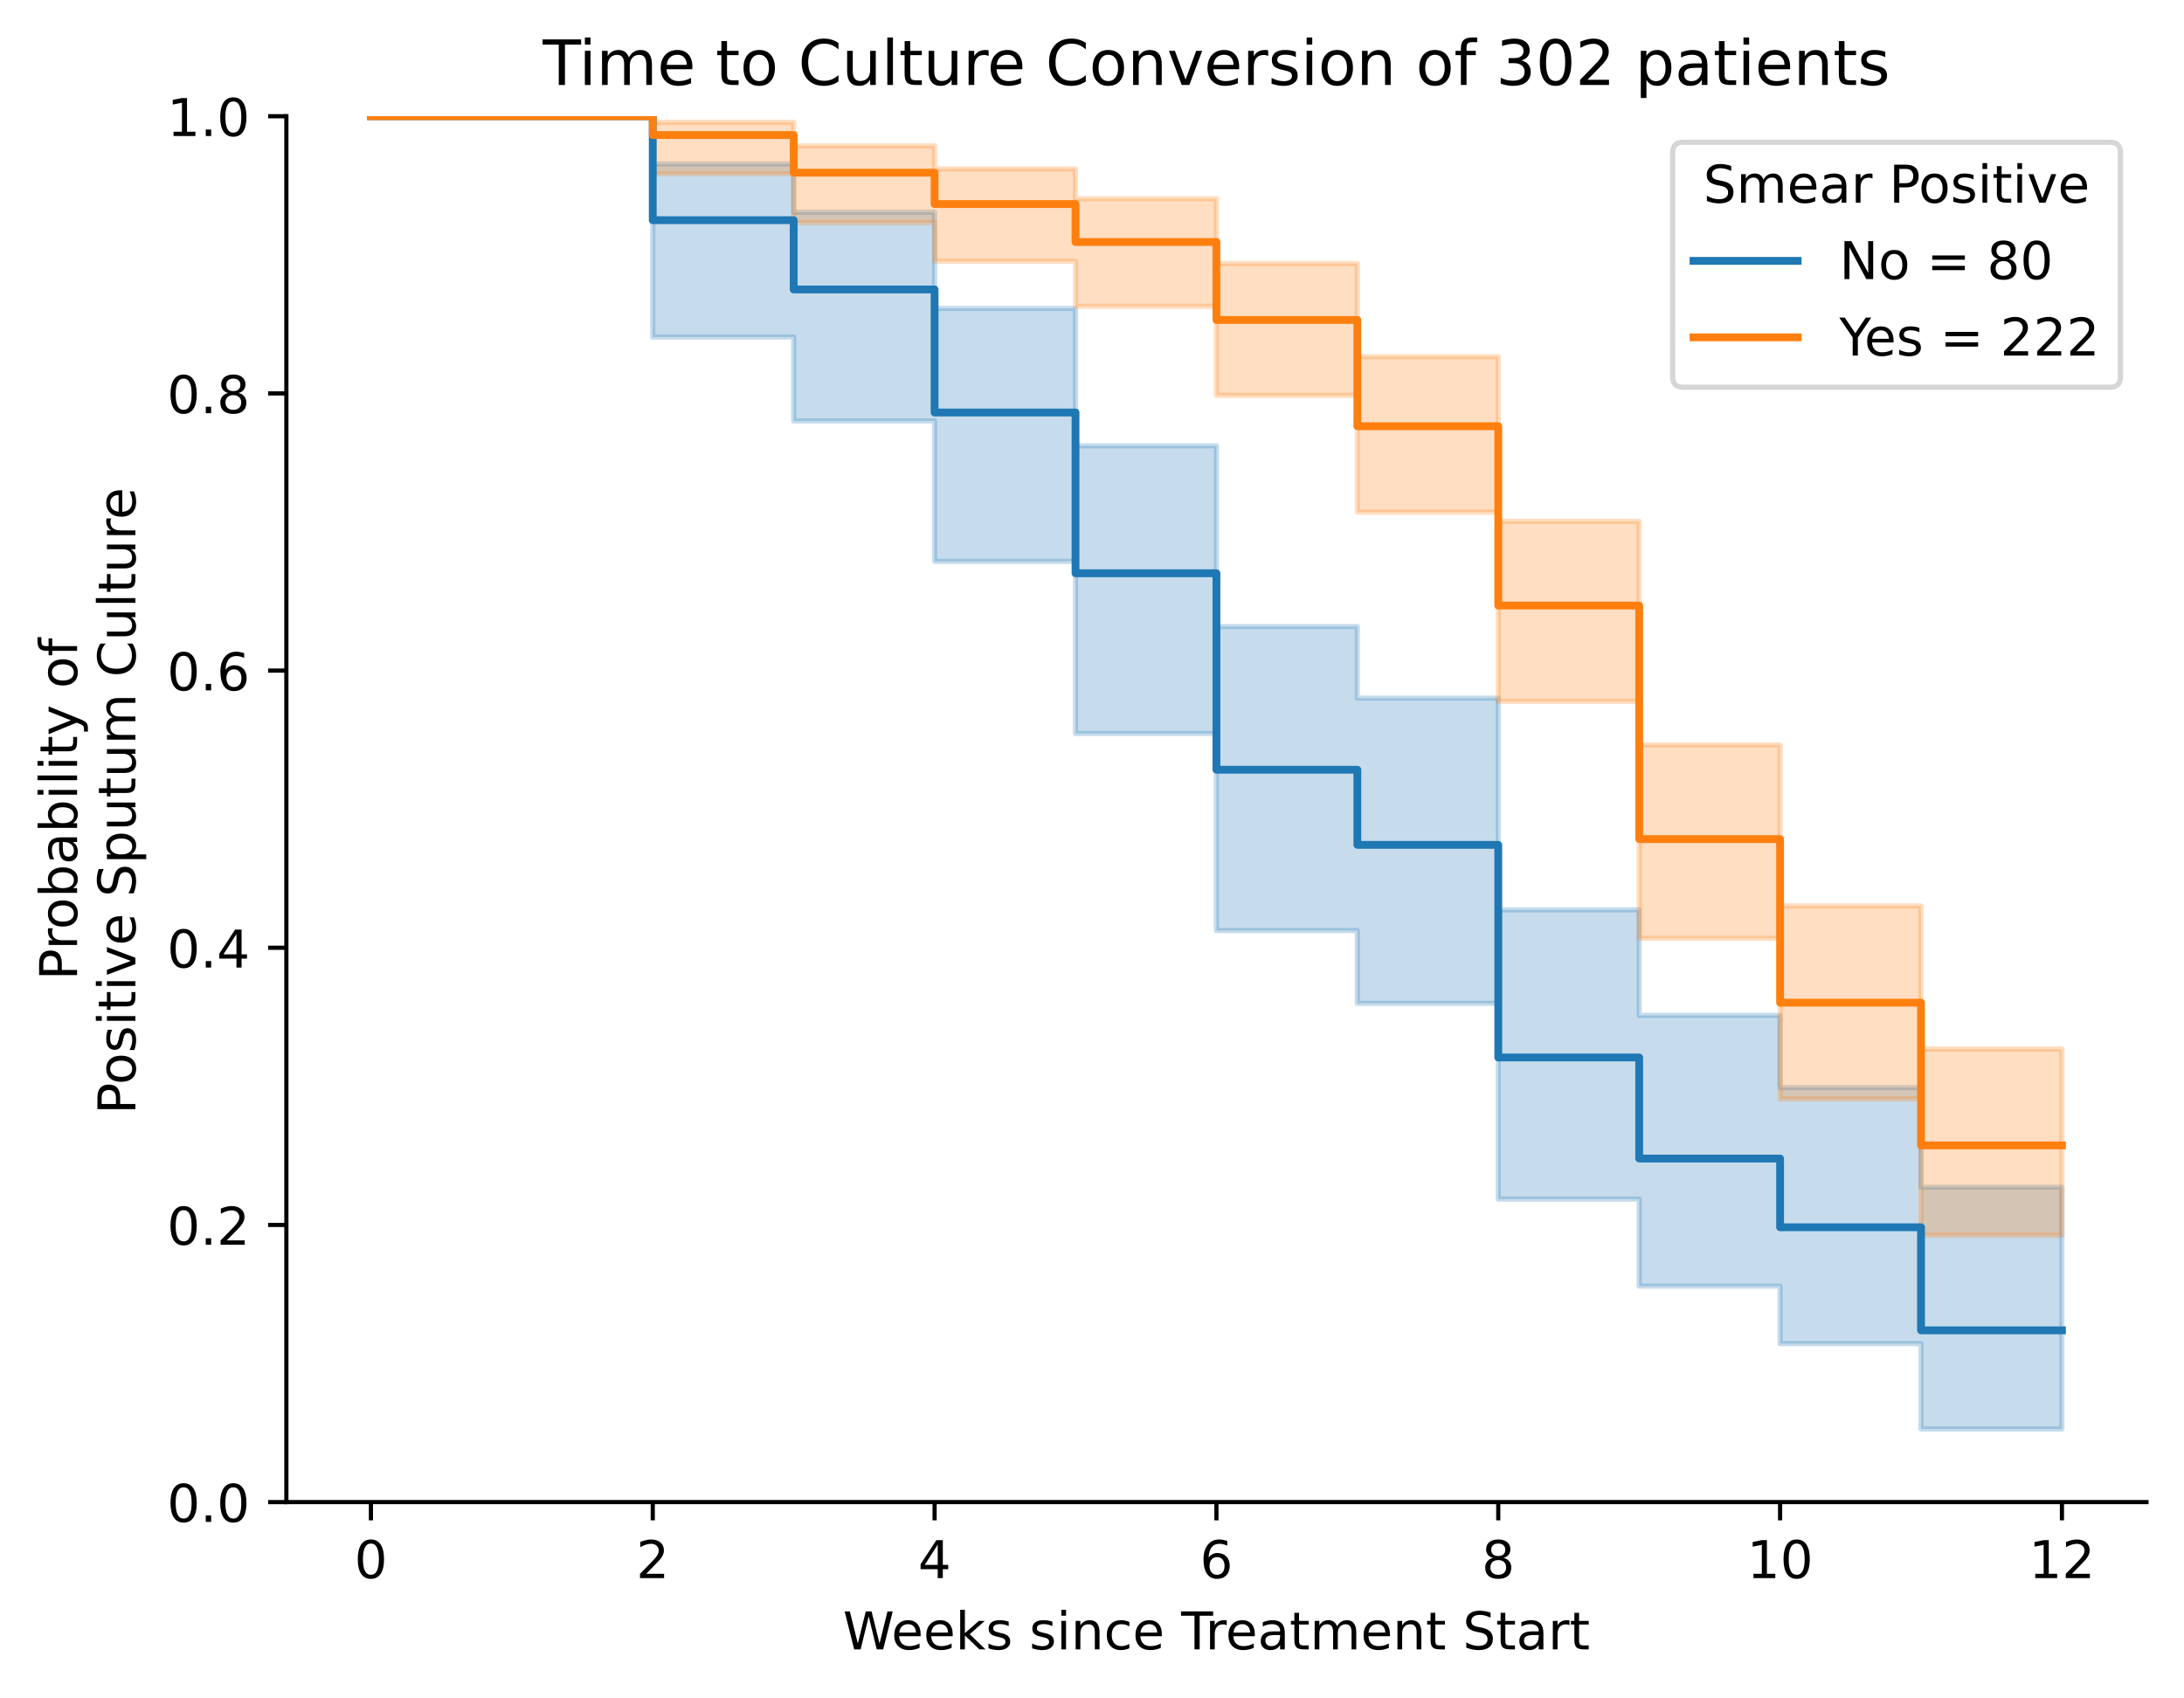
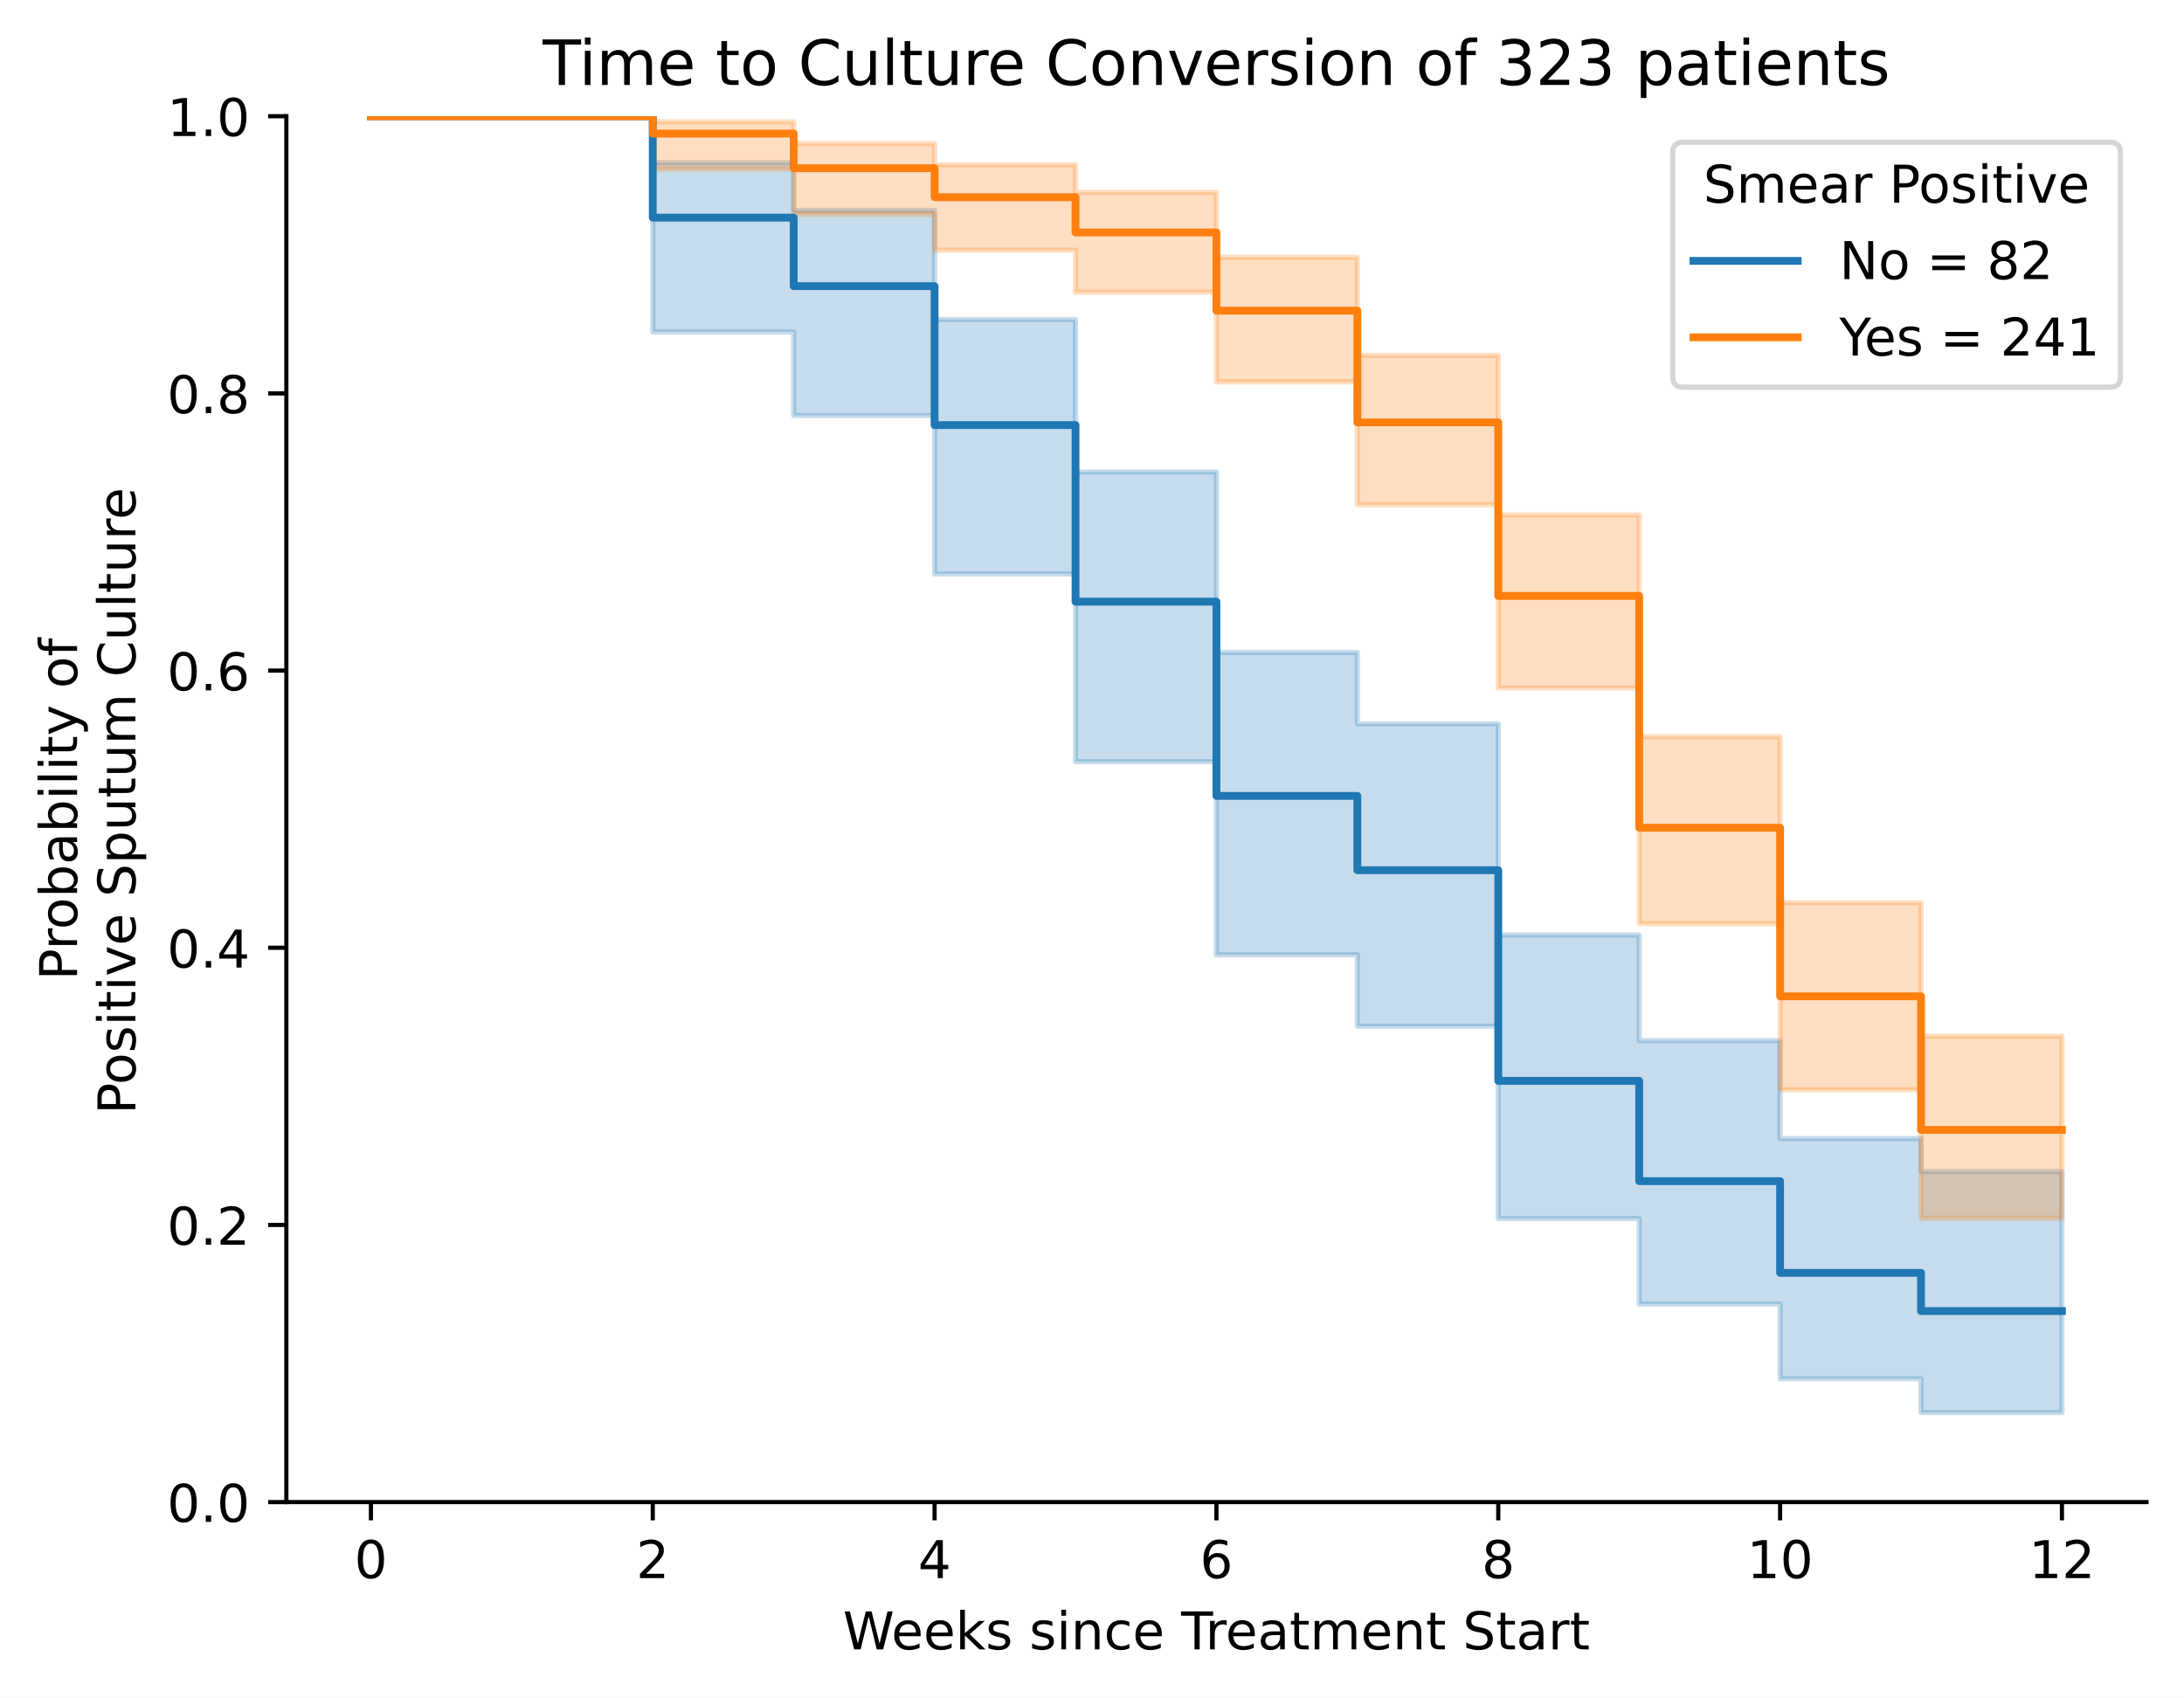
<svg xmlns="http://www.w3.org/2000/svg" xmlns:xlink="http://www.w3.org/1999/xlink" width="419.299pt" height="325.986pt" viewBox="0 0 419.299 325.986" version="1.1">
  <defs>
    <style type="text/css">*{stroke-linejoin: round; stroke-linecap: butt}</style>
  </defs>
  <g id="figure_1">
    <g id="patch_1">
      <path d="M 0 325.986  L 419.299 325.986  L 419.299 0  L 0 0  z " style="fill: #ffffff" />
    </g>
    <g id="axes_1">
      <g id="patch_2">
        <path d="M 54.979 288.43  L 412.099 288.43  L 412.099 22.318  L 54.979 22.318  z " style="fill: #ffffff" />
      </g>
      <g id="PolyCollection_1">
        <defs>
-           <path id="mbe749df476" d="M 71.212 -303.668  L 71.212 -303.668  L 125.321 -303.668  L 125.321 -261.266  L 152.375 -261.266  L 152.375 -245.159  L 179.43 -245.159  L 179.43 -218.198  L 206.485 -218.198  L 206.485 -185.138  L 233.539 -185.138  L 233.539 -147.305  L 260.594 -147.305  L 260.594 -133.329  L 287.648 -133.329  L 287.648 -95.741  L 314.703 -95.741  L 314.703 -79.031  L 341.757 -79.031  L 341.757 -67.989  L 368.812 -67.989  L 368.812 -51.597  L 395.866 -51.597  L 395.866 -51.597  L 395.866 -98.029  L 395.866 -98.029  L 395.866 -98.029  L 368.812 -98.029  L 368.812 -117.141  L 341.757 -117.141  L 341.757 -131.007  L 314.703 -131.007  L 314.703 -151.277  L 287.648 -151.277  L 287.648 -191.922  L 260.594 -191.922  L 260.594 -205.67  L 233.539 -205.67  L 233.539 -240.379  L 206.485 -240.379  L 206.485 -266.76  L 179.43 -266.76  L 179.43 -285.228  L 152.375 -285.228  L 152.375 -294.511  L 125.321 -294.511  L 125.321 -303.668  L 71.212 -303.668  z " style="stroke: #1f77b4; stroke-opacity: 0.25" />
+           <path id="m4d2262174d" d="M 71.212 -303.668  L 71.212 -303.668  L 125.321 -303.668  L 125.321 -262.252  L 152.375 -262.252  L 152.375 -246.212  L 179.43 -246.212  L 179.43 -215.781  L 206.485 -215.781  L 206.485 -179.741  L 233.539 -179.741  L 233.539 -142.658  L 260.594 -142.658  L 260.594 -128.93  L 287.648 -128.93  L 287.648 -92.001  L 314.703 -92.001  L 314.703 -75.59  L 341.757 -75.59  L 341.757 -61.239  L 368.812 -61.239  L 368.812 -54.75  L 395.866 -54.75  L 395.866 -54.75  L 395.866 -101.023  L 395.866 -101.023  L 395.866 -101.023  L 368.812 -101.023  L 368.812 -107.363  L 341.757 -107.363  L 341.757 -126.15  L 314.703 -126.15  L 314.703 -146.431  L 287.648 -146.431  L 287.648 -186.996  L 260.594 -186.996  L 260.594 -200.711  L 233.539 -200.711  L 233.539 -235.359  L 206.485 -235.359  L 206.485 -264.637  L 179.43 -264.637  L 179.43 -285.595  L 152.375 -285.595  L 152.375 -294.739  L 125.321 -294.739  L 125.321 -303.668  L 71.212 -303.668  z " style="stroke: #1f77b4; stroke-opacity: 0.25" />
        </defs>
-         <g clip-path="url(#p87ea57bac6)">
-           <use xlink:href="#mbe749df476" x="0" y="325.986" style="fill: #1f77b4; fill-opacity: 0.25; stroke: #1f77b4; stroke-opacity: 0.25" />
+         <g clip-path="url(#pcc9fdca932)">
+           <use xlink:href="#m4d2262174d" x="0" y="325.986" style="fill: #1f77b4; fill-opacity: 0.25; stroke: #1f77b4; stroke-opacity: 0.25" />
        </g>
      </g>
      <g id="PolyCollection_2">
        <defs>
-           <path id="me9c29d7abc" d="M 71.212 -303.668  L 71.212 -303.668  L 98.266 -303.668  L 98.266 -303.668  L 125.321 -303.668  L 125.321 -292.627  L 152.375 -292.627  L 152.375 -283.231  L 179.43 -283.231  L 179.43 -275.827  L 206.485 -275.827  L 206.485 -267.171  L 233.539 -267.171  L 233.539 -250.055  L 260.594 -250.055  L 260.594 -227.648  L 287.648 -227.648  L 287.648 -191.31  L 314.703 -191.31  L 314.703 -145.813  L 341.757 -145.813  L 341.757 -114.96  L 368.812 -114.96  L 368.812 -88.798  L 395.866 -88.798  L 395.866 -88.798  L 395.866 -124.554  L 395.866 -124.554  L 395.866 -124.554  L 368.812 -124.554  L 368.812 -152.027  L 341.757 -152.027  L 341.757 -182.961  L 314.703 -182.961  L 314.703 -225.88  L 287.648 -225.88  L 287.648 -257.498  L 260.594 -257.498  L 260.594 -275.384  L 233.539 -275.384  L 233.539 -287.827  L 206.485 -287.827  L 206.485 -293.552  L 179.43 -293.552  L 179.43 -297.974  L 152.375 -297.974  L 152.375 -302.498  L 125.321 -302.498  L 125.321 -303.668  L 98.266 -303.668  L 98.266 -303.668  L 71.212 -303.668  z " style="stroke: #ff7f0e; stroke-opacity: 0.25" />
+           <path id="m5cbd074d44" d="M 71.212 -303.668  L 71.212 -303.668  L 98.266 -303.668  L 98.266 -303.668  L 125.321 -303.668  L 125.321 -293.489  L 152.375 -293.489  L 152.375 -284.82  L 179.43 -284.82  L 179.43 -277.946  L 206.485 -277.946  L 206.485 -269.874  L 233.539 -269.874  L 233.539 -252.659  L 260.594 -252.659  L 260.594 -229.078  L 287.648 -229.078  L 287.648 -193.892  L 314.703 -193.892  L 314.703 -148.625  L 341.757 -148.625  L 341.757 -116.731  L 368.812 -116.731  L 368.812 -92.069  L 395.866 -92.069  L 395.866 -92.069  L 395.866 -127.011  L 395.866 -127.011  L 395.866 -127.011  L 368.812 -127.011  L 368.812 -152.655  L 341.757 -152.655  L 341.757 -184.512  L 314.703 -184.512  L 314.703 -227.097  L 287.648 -227.097  L 287.648 -257.739  L 260.594 -257.739  L 260.594 -276.565  L 233.539 -276.565  L 233.539 -289.049  L 206.485 -289.049  L 206.485 -294.348  L 179.43 -294.348  L 179.43 -298.429  L 152.375 -298.429  L 152.375 -302.591  L 125.321 -302.591  L 125.321 -303.668  L 98.266 -303.668  L 98.266 -303.668  L 71.212 -303.668  z " style="stroke: #ff7f0e; stroke-opacity: 0.25" />
        </defs>
-         <g clip-path="url(#p87ea57bac6)">
-           <use xlink:href="#me9c29d7abc" x="0" y="325.986" style="fill: #ff7f0e; fill-opacity: 0.25; stroke: #ff7f0e; stroke-opacity: 0.25" />
+         <g clip-path="url(#pcc9fdca932)">
+           <use xlink:href="#m5cbd074d44" x="0" y="325.986" style="fill: #ff7f0e; fill-opacity: 0.25; stroke: #ff7f0e; stroke-opacity: 0.25" />
        </g>
      </g>
      <g id="matplotlib.axis_1">
        <g id="xtick_1">
          <g id="line2d_1">
            <defs>
-               <path id="mdac6d637bb" d="M 0 0  L 0 3.5  " style="stroke: #000000; stroke-width: 0.8" />
-             </defs>
-             <g>
-               <use xlink:href="#mdac6d637bb" x="71.212" y="288.43" style="stroke: #000000; stroke-width: 0.8" />
+               <path id="mb5a6b24b7a" d="M 0 0  L 0 3.5  " style="stroke: #000000; stroke-width: 0.8" />
+             </defs>
+             <g>
+               <use xlink:href="#mb5a6b24b7a" x="71.212" y="288.43" style="stroke: #000000; stroke-width: 0.8" />
            </g>
          </g>
          <g id="text_1">
            <g transform="translate(68.03054 303.0286) scale(0.1 -0.1)">
              <defs>
                <path id="DejaVuSans-30" d="M 2034 4250  Q 1547 4250 1301 3770  Q 1056 3291 1056 2328  Q 1056 1369 1301 889  Q 1547 409 2034 409  Q 2525 409 2770 889  Q 3016 1369 3016 2328  Q 3016 3291 2770 3770  Q 2525 4250 2034 4250  z M 2034 4750  Q 2819 4750 3233 4129  Q 3647 3509 3647 2328  Q 3647 1150 3233 529  Q 2819 -91 2034 -91  Q 1250 -91 836 529  Q 422 1150 422 2328  Q 422 3509 836 4129  Q 1250 4750 2034 4750  z " transform="scale(0.015625)" />
              </defs>
              <use xlink:href="#DejaVuSans-30" />
            </g>
          </g>
        </g>
        <g id="xtick_2">
          <g id="line2d_2">
            <g>
-               <use xlink:href="#mdac6d637bb" x="125.321" y="288.43" style="stroke: #000000; stroke-width: 0.8" />
+               <use xlink:href="#mb5a6b24b7a" x="125.321" y="288.43" style="stroke: #000000; stroke-width: 0.8" />
            </g>
          </g>
          <g id="text_2">
            <g transform="translate(122.1396 303.0286) scale(0.1 -0.1)">
              <defs>
                <path id="DejaVuSans-32" d="M 1228 531  L 3431 531  L 3431 0  L 469 0  L 469 531  Q 828 903 1448 1529  Q 2069 2156 2228 2338  Q 2531 2678 2651 2914  Q 2772 3150 2772 3378  Q 2772 3750 2511 3984  Q 2250 4219 1831 4219  Q 1534 4219 1204 4116  Q 875 4013 500 3803  L 500 4441  Q 881 4594 1212 4672  Q 1544 4750 1819 4750  Q 2544 4750 2975 4387  Q 3406 4025 3406 3419  Q 3406 3131 3298 2873  Q 3191 2616 2906 2266  Q 2828 2175 2409 1742  Q 1991 1309 1228 531  z " transform="scale(0.015625)" />
              </defs>
              <use xlink:href="#DejaVuSans-32" />
            </g>
          </g>
        </g>
        <g id="xtick_3">
          <g id="line2d_3">
            <g>
-               <use xlink:href="#mdac6d637bb" x="179.43" y="288.43" style="stroke: #000000; stroke-width: 0.8" />
+               <use xlink:href="#mb5a6b24b7a" x="179.43" y="288.43" style="stroke: #000000; stroke-width: 0.8" />
            </g>
          </g>
          <g id="text_3">
            <g transform="translate(176.2487 303.0286) scale(0.1 -0.1)">
              <defs>
                <path id="DejaVuSans-34" d="M 2419 4116  L 825 1625  L 2419 1625  L 2419 4116  z M 2253 4666  L 3047 4666  L 3047 1625  L 3713 1625  L 3713 1100  L 3047 1100  L 3047 0  L 2419 0  L 2419 1100  L 313 1100  L 313 1709  L 2253 4666  z " transform="scale(0.015625)" />
              </defs>
              <use xlink:href="#DejaVuSans-34" />
            </g>
          </g>
        </g>
        <g id="xtick_4">
          <g id="line2d_4">
            <g>
-               <use xlink:href="#mdac6d637bb" x="233.539" y="288.43" style="stroke: #000000; stroke-width: 0.8" />
+               <use xlink:href="#mb5a6b24b7a" x="233.539" y="288.43" style="stroke: #000000; stroke-width: 0.8" />
            </g>
          </g>
          <g id="text_4">
            <g transform="translate(230.3578 303.0286) scale(0.1 -0.1)">
              <defs>
                <path id="DejaVuSans-36" d="M 2113 2584  Q 1688 2584 1439 2293  Q 1191 2003 1191 1497  Q 1191 994 1439 701  Q 1688 409 2113 409  Q 2538 409 2786 701  Q 3034 994 3034 1497  Q 3034 2003 2786 2293  Q 2538 2584 2113 2584  z M 3366 4563  L 3366 3988  Q 3128 4100 2886 4159  Q 2644 4219 2406 4219  Q 1781 4219 1451 3797  Q 1122 3375 1075 2522  Q 1259 2794 1537 2939  Q 1816 3084 2150 3084  Q 2853 3084 3261 2657  Q 3669 2231 3669 1497  Q 3669 778 3244 343  Q 2819 -91 2113 -91  Q 1303 -91 875 529  Q 447 1150 447 2328  Q 447 3434 972 4092  Q 1497 4750 2381 4750  Q 2619 4750 2861 4703  Q 3103 4656 3366 4563  z " transform="scale(0.015625)" />
              </defs>
              <use xlink:href="#DejaVuSans-36" />
            </g>
          </g>
        </g>
        <g id="xtick_5">
          <g id="line2d_5">
            <g>
-               <use xlink:href="#mdac6d637bb" x="287.648" y="288.43" style="stroke: #000000; stroke-width: 0.8" />
+               <use xlink:href="#mb5a6b24b7a" x="287.648" y="288.43" style="stroke: #000000; stroke-width: 0.8" />
            </g>
          </g>
          <g id="text_5">
            <g transform="translate(284.4669 303.0286) scale(0.1 -0.1)">
              <defs>
                <path id="DejaVuSans-38" d="M 2034 2216  Q 1584 2216 1326 1975  Q 1069 1734 1069 1313  Q 1069 891 1326 650  Q 1584 409 2034 409  Q 2484 409 2743 651  Q 3003 894 3003 1313  Q 3003 1734 2745 1975  Q 2488 2216 2034 2216  z M 1403 2484  Q 997 2584 770 2862  Q 544 3141 544 3541  Q 544 4100 942 4425  Q 1341 4750 2034 4750  Q 2731 4750 3128 4425  Q 3525 4100 3525 3541  Q 3525 3141 3298 2862  Q 3072 2584 2669 2484  Q 3125 2378 3379 2068  Q 3634 1759 3634 1313  Q 3634 634 3220 271  Q 2806 -91 2034 -91  Q 1263 -91 848 271  Q 434 634 434 1313  Q 434 1759 690 2068  Q 947 2378 1403 2484  z M 1172 3481  Q 1172 3119 1398 2916  Q 1625 2713 2034 2713  Q 2441 2713 2670 2916  Q 2900 3119 2900 3481  Q 2900 3844 2670 4047  Q 2441 4250 2034 4250  Q 1625 4250 1398 4047  Q 1172 3844 1172 3481  z " transform="scale(0.015625)" />
              </defs>
              <use xlink:href="#DejaVuSans-38" />
            </g>
          </g>
        </g>
        <g id="xtick_6">
          <g id="line2d_6">
            <g>
-               <use xlink:href="#mdac6d637bb" x="341.757" y="288.43" style="stroke: #000000; stroke-width: 0.8" />
+               <use xlink:href="#mb5a6b24b7a" x="341.757" y="288.43" style="stroke: #000000; stroke-width: 0.8" />
            </g>
          </g>
          <g id="text_6">
            <g transform="translate(335.3947 303.0286) scale(0.1 -0.1)">
              <defs>
                <path id="DejaVuSans-31" d="M 794 531  L 1825 531  L 1825 4091  L 703 3866  L 703 4441  L 1819 4666  L 2450 4666  L 2450 531  L 3481 531  L 3481 0  L 794 0  L 794 531  z " transform="scale(0.015625)" />
              </defs>
              <use xlink:href="#DejaVuSans-31" />
              <use xlink:href="#DejaVuSans-30" x="63.623" />
            </g>
          </g>
        </g>
        <g id="xtick_7">
          <g id="line2d_7">
            <g>
-               <use xlink:href="#mdac6d637bb" x="395.866" y="288.43" style="stroke: #000000; stroke-width: 0.8" />
+               <use xlink:href="#mb5a6b24b7a" x="395.866" y="288.43" style="stroke: #000000; stroke-width: 0.8" />
            </g>
          </g>
          <g id="text_7">
            <g transform="translate(389.5038 303.0286) scale(0.1 -0.1)">
              <use xlink:href="#DejaVuSans-31" />
              <use xlink:href="#DejaVuSans-32" x="63.623" />
            </g>
          </g>
        </g>
        <g id="text_8">
          <g transform="translate(161.8305 316.7067) scale(0.1 -0.1)">
            <defs>
              <path id="DejaVuSans-57" d="M 213 4666  L 850 4666  L 1831 722  L 2809 4666  L 3519 4666  L 4500 722  L 5478 4666  L 6119 4666  L 4947 0  L 4153 0  L 3169 4050  L 2175 0  L 1381 0  L 213 4666  z " transform="scale(0.015625)" />
              <path id="DejaVuSans-65" d="M 3597 1894  L 3597 1613  L 953 1613  Q 991 1019 1311 708  Q 1631 397 2203 397  Q 2534 397 2845 478  Q 3156 559 3463 722  L 3463 178  Q 3153 47 2828 -22  Q 2503 -91 2169 -91  Q 1331 -91 842 396  Q 353 884 353 1716  Q 353 2575 817 3079  Q 1281 3584 2069 3584  Q 2775 3584 3186 3129  Q 3597 2675 3597 1894  z M 3022 2063  Q 3016 2534 2758 2815  Q 2500 3097 2075 3097  Q 1594 3097 1305 2825  Q 1016 2553 972 2059  L 3022 2063  z " transform="scale(0.015625)" />
              <path id="DejaVuSans-6b" d="M 581 4863  L 1159 4863  L 1159 1991  L 2875 3500  L 3609 3500  L 1753 1863  L 3688 0  L 2938 0  L 1159 1709  L 1159 0  L 581 0  L 581 4863  z " transform="scale(0.015625)" />
              <path id="DejaVuSans-73" d="M 2834 3397  L 2834 2853  Q 2591 2978 2328 3040  Q 2066 3103 1784 3103  Q 1356 3103 1142 2972  Q 928 2841 928 2578  Q 928 2378 1081 2264  Q 1234 2150 1697 2047  L 1894 2003  Q 2506 1872 2764 1633  Q 3022 1394 3022 966  Q 3022 478 2636 193  Q 2250 -91 1575 -91  Q 1294 -91 989 -36  Q 684 19 347 128  L 347 722  Q 666 556 975 473  Q 1284 391 1588 391  Q 1994 391 2212 530  Q 2431 669 2431 922  Q 2431 1156 2273 1281  Q 2116 1406 1581 1522  L 1381 1569  Q 847 1681 609 1914  Q 372 2147 372 2553  Q 372 3047 722 3315  Q 1072 3584 1716 3584  Q 2034 3584 2315 3537  Q 2597 3491 2834 3397  z " transform="scale(0.015625)" />
              <path id="DejaVuSans-20" transform="scale(0.015625)" />
              <path id="DejaVuSans-69" d="M 603 3500  L 1178 3500  L 1178 0  L 603 0  L 603 3500  z M 603 4863  L 1178 4863  L 1178 4134  L 603 4134  L 603 4863  z " transform="scale(0.015625)" />
              <path id="DejaVuSans-6e" d="M 3513 2113  L 3513 0  L 2938 0  L 2938 2094  Q 2938 2591 2744 2837  Q 2550 3084 2163 3084  Q 1697 3084 1428 2787  Q 1159 2491 1159 1978  L 1159 0  L 581 0  L 581 3500  L 1159 3500  L 1159 2956  Q 1366 3272 1645 3428  Q 1925 3584 2291 3584  Q 2894 3584 3203 3211  Q 3513 2838 3513 2113  z " transform="scale(0.015625)" />
              <path id="DejaVuSans-63" d="M 3122 3366  L 3122 2828  Q 2878 2963 2633 3030  Q 2388 3097 2138 3097  Q 1578 3097 1268 2742  Q 959 2388 959 1747  Q 959 1106 1268 751  Q 1578 397 2138 397  Q 2388 397 2633 464  Q 2878 531 3122 666  L 3122 134  Q 2881 22 2623 -34  Q 2366 -91 2075 -91  Q 1284 -91 818 406  Q 353 903 353 1747  Q 353 2603 823 3093  Q 1294 3584 2113 3584  Q 2378 3584 2631 3529  Q 2884 3475 3122 3366  z " transform="scale(0.015625)" />
              <path id="DejaVuSans-54" d="M -19 4666  L 3928 4666  L 3928 4134  L 2272 4134  L 2272 0  L 1638 0  L 1638 4134  L -19 4134  L -19 4666  z " transform="scale(0.015625)" />
              <path id="DejaVuSans-72" d="M 2631 2963  Q 2534 3019 2420 3045  Q 2306 3072 2169 3072  Q 1681 3072 1420 2755  Q 1159 2438 1159 1844  L 1159 0  L 581 0  L 581 3500  L 1159 3500  L 1159 2956  Q 1341 3275 1631 3429  Q 1922 3584 2338 3584  Q 2397 3584 2469 3576  Q 2541 3569 2628 3553  L 2631 2963  z " transform="scale(0.015625)" />
              <path id="DejaVuSans-61" d="M 2194 1759  Q 1497 1759 1228 1600  Q 959 1441 959 1056  Q 959 750 1161 570  Q 1363 391 1709 391  Q 2188 391 2477 730  Q 2766 1069 2766 1631  L 2766 1759  L 2194 1759  z M 3341 1997  L 3341 0  L 2766 0  L 2766 531  Q 2569 213 2275 61  Q 1981 -91 1556 -91  Q 1019 -91 701 211  Q 384 513 384 1019  Q 384 1609 779 1909  Q 1175 2209 1959 2209  L 2766 2209  L 2766 2266  Q 2766 2663 2505 2880  Q 2244 3097 1772 3097  Q 1472 3097 1187 3025  Q 903 2953 641 2809  L 641 3341  Q 956 3463 1253 3523  Q 1550 3584 1831 3584  Q 2591 3584 2966 3190  Q 3341 2797 3341 1997  z " transform="scale(0.015625)" />
              <path id="DejaVuSans-74" d="M 1172 4494  L 1172 3500  L 2356 3500  L 2356 3053  L 1172 3053  L 1172 1153  Q 1172 725 1289 603  Q 1406 481 1766 481  L 2356 481  L 2356 0  L 1766 0  Q 1100 0 847 248  Q 594 497 594 1153  L 594 3053  L 172 3053  L 172 3500  L 594 3500  L 594 4494  L 1172 4494  z " transform="scale(0.015625)" />
              <path id="DejaVuSans-6d" d="M 3328 2828  Q 3544 3216 3844 3400  Q 4144 3584 4550 3584  Q 5097 3584 5394 3201  Q 5691 2819 5691 2113  L 5691 0  L 5113 0  L 5113 2094  Q 5113 2597 4934 2840  Q 4756 3084 4391 3084  Q 3944 3084 3684 2787  Q 3425 2491 3425 1978  L 3425 0  L 2847 0  L 2847 2094  Q 2847 2600 2669 2842  Q 2491 3084 2119 3084  Q 1678 3084 1418 2786  Q 1159 2488 1159 1978  L 1159 0  L 581 0  L 581 3500  L 1159 3500  L 1159 2956  Q 1356 3278 1631 3431  Q 1906 3584 2284 3584  Q 2666 3584 2933 3390  Q 3200 3197 3328 2828  z " transform="scale(0.015625)" />
              <path id="DejaVuSans-53" d="M 3425 4513  L 3425 3897  Q 3066 4069 2747 4153  Q 2428 4238 2131 4238  Q 1616 4238 1336 4038  Q 1056 3838 1056 3469  Q 1056 3159 1242 3001  Q 1428 2844 1947 2747  L 2328 2669  Q 3034 2534 3370 2195  Q 3706 1856 3706 1288  Q 3706 609 3251 259  Q 2797 -91 1919 -91  Q 1588 -91 1214 -16  Q 841 59 441 206  L 441 856  Q 825 641 1194 531  Q 1563 422 1919 422  Q 2459 422 2753 634  Q 3047 847 3047 1241  Q 3047 1584 2836 1778  Q 2625 1972 2144 2069  L 1759 2144  Q 1053 2284 737 2584  Q 422 2884 422 3419  Q 422 4038 858 4394  Q 1294 4750 2059 4750  Q 2388 4750 2728 4690  Q 3069 4631 3425 4513  z " transform="scale(0.015625)" />
            </defs>
            <use xlink:href="#DejaVuSans-57" />
            <use xlink:href="#DejaVuSans-65" x="93.002" />
            <use xlink:href="#DejaVuSans-65" x="154.525" />
            <use xlink:href="#DejaVuSans-6b" x="216.049" />
            <use xlink:href="#DejaVuSans-73" x="273.959" />
            <use xlink:href="#DejaVuSans-20" x="326.059" />
            <use xlink:href="#DejaVuSans-73" x="357.846" />
            <use xlink:href="#DejaVuSans-69" x="409.945" />
            <use xlink:href="#DejaVuSans-6e" x="437.729" />
            <use xlink:href="#DejaVuSans-63" x="501.107" />
            <use xlink:href="#DejaVuSans-65" x="556.088" />
            <use xlink:href="#DejaVuSans-20" x="617.611" />
            <use xlink:href="#DejaVuSans-54" x="649.398" />
            <use xlink:href="#DejaVuSans-72" x="695.732" />
            <use xlink:href="#DejaVuSans-65" x="734.596" />
            <use xlink:href="#DejaVuSans-61" x="796.119" />
            <use xlink:href="#DejaVuSans-74" x="857.398" />
            <use xlink:href="#DejaVuSans-6d" x="896.607" />
            <use xlink:href="#DejaVuSans-65" x="994.02" />
            <use xlink:href="#DejaVuSans-6e" x="1055.543" />
            <use xlink:href="#DejaVuSans-74" x="1118.922" />
            <use xlink:href="#DejaVuSans-20" x="1158.131" />
            <use xlink:href="#DejaVuSans-53" x="1189.918" />
            <use xlink:href="#DejaVuSans-74" x="1253.395" />
            <use xlink:href="#DejaVuSans-61" x="1292.604" />
            <use xlink:href="#DejaVuSans-72" x="1353.883" />
            <use xlink:href="#DejaVuSans-74" x="1394.996" />
          </g>
        </g>
      </g>
      <g id="matplotlib.axis_2">
        <g id="ytick_1">
          <g id="line2d_8">
            <defs>
-               <path id="m3bbf306e82" d="M 0 0  L -3.5 0  " style="stroke: #000000; stroke-width: 0.8" />
-             </defs>
-             <g>
-               <use xlink:href="#m3bbf306e82" x="54.979" y="288.43" style="stroke: #000000; stroke-width: 0.8" />
+               <path id="mb1fb591695" d="M 0 0  L -3.5 0  " style="stroke: #000000; stroke-width: 0.8" />
+             </defs>
+             <g>
+               <use xlink:href="#mb1fb591695" x="54.979" y="288.43" style="stroke: #000000; stroke-width: 0.8" />
            </g>
          </g>
          <g id="text_9">
            <g transform="translate(32.07594 292.2293) scale(0.1 -0.1)">
              <defs>
                <path id="DejaVuSans-2e" d="M 684 794  L 1344 794  L 1344 0  L 684 0  L 684 794  z " transform="scale(0.015625)" />
              </defs>
              <use xlink:href="#DejaVuSans-30" />
              <use xlink:href="#DejaVuSans-2e" x="63.623" />
              <use xlink:href="#DejaVuSans-30" x="95.41" />
            </g>
          </g>
        </g>
        <g id="ytick_2">
          <g id="line2d_9">
            <g>
-               <use xlink:href="#m3bbf306e82" x="54.979" y="235.208" style="stroke: #000000; stroke-width: 0.8" />
+               <use xlink:href="#mb1fb591695" x="54.979" y="235.208" style="stroke: #000000; stroke-width: 0.8" />
            </g>
          </g>
          <g id="text_10">
            <g transform="translate(32.07594 239.0069) scale(0.1 -0.1)">
              <use xlink:href="#DejaVuSans-30" />
              <use xlink:href="#DejaVuSans-2e" x="63.623" />
              <use xlink:href="#DejaVuSans-32" x="95.41" />
            </g>
          </g>
        </g>
        <g id="ytick_3">
          <g id="line2d_10">
            <g>
-               <use xlink:href="#m3bbf306e82" x="54.979" y="181.985" style="stroke: #000000; stroke-width: 0.8" />
+               <use xlink:href="#mb1fb591695" x="54.979" y="181.985" style="stroke: #000000; stroke-width: 0.8" />
            </g>
          </g>
          <g id="text_11">
            <g transform="translate(32.07594 185.7845) scale(0.1 -0.1)">
              <use xlink:href="#DejaVuSans-30" />
              <use xlink:href="#DejaVuSans-2e" x="63.623" />
              <use xlink:href="#DejaVuSans-34" x="95.41" />
            </g>
          </g>
        </g>
        <g id="ytick_4">
          <g id="line2d_11">
            <g>
-               <use xlink:href="#m3bbf306e82" x="54.979" y="128.763" style="stroke: #000000; stroke-width: 0.8" />
+               <use xlink:href="#mb1fb591695" x="54.979" y="128.763" style="stroke: #000000; stroke-width: 0.8" />
            </g>
          </g>
          <g id="text_12">
            <g transform="translate(32.07594 132.5621) scale(0.1 -0.1)">
              <use xlink:href="#DejaVuSans-30" />
              <use xlink:href="#DejaVuSans-2e" x="63.623" />
              <use xlink:href="#DejaVuSans-36" x="95.41" />
            </g>
          </g>
        </g>
        <g id="ytick_5">
          <g id="line2d_12">
            <g>
-               <use xlink:href="#m3bbf306e82" x="54.979" y="75.541" style="stroke: #000000; stroke-width: 0.8" />
+               <use xlink:href="#mb1fb591695" x="54.979" y="75.541" style="stroke: #000000; stroke-width: 0.8" />
            </g>
          </g>
          <g id="text_13">
            <g transform="translate(32.07594 79.33974) scale(0.1 -0.1)">
              <use xlink:href="#DejaVuSans-30" />
              <use xlink:href="#DejaVuSans-2e" x="63.623" />
              <use xlink:href="#DejaVuSans-38" x="95.41" />
            </g>
          </g>
        </g>
        <g id="ytick_6">
          <g id="line2d_13">
            <g>
-               <use xlink:href="#m3bbf306e82" x="54.979" y="22.318" style="stroke: #000000; stroke-width: 0.8" />
+               <use xlink:href="#mb1fb591695" x="54.979" y="22.318" style="stroke: #000000; stroke-width: 0.8" />
            </g>
          </g>
          <g id="text_14">
            <g transform="translate(32.07594 26.11734) scale(0.1 -0.1)">
              <use xlink:href="#DejaVuSans-31" />
              <use xlink:href="#DejaVuSans-2e" x="63.623" />
              <use xlink:href="#DejaVuSans-30" x="95.41" />
            </g>
          </g>
        </g>
        <g id="text_15">
          <g transform="translate(14.79844 188.2116) rotate(-90) scale(0.1 -0.1)">
            <defs>
              <path id="DejaVuSans-50" d="M 1259 4147  L 1259 2394  L 2053 2394  Q 2494 2394 2734 2622  Q 2975 2850 2975 3272  Q 2975 3691 2734 3919  Q 2494 4147 2053 4147  L 1259 4147  z M 628 4666  L 2053 4666  Q 2838 4666 3239 4311  Q 3641 3956 3641 3272  Q 3641 2581 3239 2228  Q 2838 1875 2053 1875  L 1259 1875  L 1259 0  L 628 0  L 628 4666  z " transform="scale(0.015625)" />
              <path id="DejaVuSans-6f" d="M 1959 3097  Q 1497 3097 1228 2736  Q 959 2375 959 1747  Q 959 1119 1226 758  Q 1494 397 1959 397  Q 2419 397 2687 759  Q 2956 1122 2956 1747  Q 2956 2369 2687 2733  Q 2419 3097 1959 3097  z M 1959 3584  Q 2709 3584 3137 3096  Q 3566 2609 3566 1747  Q 3566 888 3137 398  Q 2709 -91 1959 -91  Q 1206 -91 779 398  Q 353 888 353 1747  Q 353 2609 779 3096  Q 1206 3584 1959 3584  z " transform="scale(0.015625)" />
              <path id="DejaVuSans-62" d="M 3116 1747  Q 3116 2381 2855 2742  Q 2594 3103 2138 3103  Q 1681 3103 1420 2742  Q 1159 2381 1159 1747  Q 1159 1113 1420 752  Q 1681 391 2138 391  Q 2594 391 2855 752  Q 3116 1113 3116 1747  z M 1159 2969  Q 1341 3281 1617 3432  Q 1894 3584 2278 3584  Q 2916 3584 3314 3078  Q 3713 2572 3713 1747  Q 3713 922 3314 415  Q 2916 -91 2278 -91  Q 1894 -91 1617 61  Q 1341 213 1159 525  L 1159 0  L 581 0  L 581 4863  L 1159 4863  L 1159 2969  z " transform="scale(0.015625)" />
              <path id="DejaVuSans-6c" d="M 603 4863  L 1178 4863  L 1178 0  L 603 0  L 603 4863  z " transform="scale(0.015625)" />
              <path id="DejaVuSans-79" d="M 2059 -325  Q 1816 -950 1584 -1140  Q 1353 -1331 966 -1331  L 506 -1331  L 506 -850  L 844 -850  Q 1081 -850 1212 -737  Q 1344 -625 1503 -206  L 1606 56  L 191 3500  L 800 3500  L 1894 763  L 2988 3500  L 3597 3500  L 2059 -325  z " transform="scale(0.015625)" />
              <path id="DejaVuSans-66" d="M 2375 4863  L 2375 4384  L 1825 4384  Q 1516 4384 1395 4259  Q 1275 4134 1275 3809  L 1275 3500  L 2222 3500  L 2222 3053  L 1275 3053  L 1275 0  L 697 0  L 697 3053  L 147 3053  L 147 3500  L 697 3500  L 697 3744  Q 697 4328 969 4595  Q 1241 4863 1831 4863  L 2375 4863  z " transform="scale(0.015625)" />
            </defs>
            <use xlink:href="#DejaVuSans-50" />
            <use xlink:href="#DejaVuSans-72" x="58.553" />
            <use xlink:href="#DejaVuSans-6f" x="97.416" />
            <use xlink:href="#DejaVuSans-62" x="158.598" />
            <use xlink:href="#DejaVuSans-61" x="222.074" />
            <use xlink:href="#DejaVuSans-62" x="283.354" />
            <use xlink:href="#DejaVuSans-69" x="346.83" />
            <use xlink:href="#DejaVuSans-6c" x="374.613" />
            <use xlink:href="#DejaVuSans-69" x="402.396" />
            <use xlink:href="#DejaVuSans-74" x="430.18" />
            <use xlink:href="#DejaVuSans-79" x="469.389" />
            <use xlink:href="#DejaVuSans-20" x="528.568" />
            <use xlink:href="#DejaVuSans-6f" x="560.355" />
            <use xlink:href="#DejaVuSans-66" x="621.537" />
          </g>
          <g transform="translate(25.99625 217.1273) rotate(-90) scale(0.1 -0.1)">
            <defs>
              <path id="DejaVuSans-76" d="M 191 3500  L 800 3500  L 1894 563  L 2988 3500  L 3597 3500  L 2284 0  L 1503 0  L 191 3500  z " transform="scale(0.015625)" />
              <path id="DejaVuSans-70" d="M 1159 525  L 1159 -1331  L 581 -1331  L 581 3500  L 1159 3500  L 1159 2969  Q 1341 3281 1617 3432  Q 1894 3584 2278 3584  Q 2916 3584 3314 3078  Q 3713 2572 3713 1747  Q 3713 922 3314 415  Q 2916 -91 2278 -91  Q 1894 -91 1617 61  Q 1341 213 1159 525  z M 3116 1747  Q 3116 2381 2855 2742  Q 2594 3103 2138 3103  Q 1681 3103 1420 2742  Q 1159 2381 1159 1747  Q 1159 1113 1420 752  Q 1681 391 2138 391  Q 2594 391 2855 752  Q 3116 1113 3116 1747  z " transform="scale(0.015625)" />
              <path id="DejaVuSans-75" d="M 544 1381  L 544 3500  L 1119 3500  L 1119 1403  Q 1119 906 1312 657  Q 1506 409 1894 409  Q 2359 409 2629 706  Q 2900 1003 2900 1516  L 2900 3500  L 3475 3500  L 3475 0  L 2900 0  L 2900 538  Q 2691 219 2414 64  Q 2138 -91 1772 -91  Q 1169 -91 856 284  Q 544 659 544 1381  z M 1991 3584  L 1991 3584  z " transform="scale(0.015625)" />
              <path id="DejaVuSans-43" d="M 4122 4306  L 4122 3641  Q 3803 3938 3442 4084  Q 3081 4231 2675 4231  Q 1875 4231 1450 3742  Q 1025 3253 1025 2328  Q 1025 1406 1450 917  Q 1875 428 2675 428  Q 3081 428 3442 575  Q 3803 722 4122 1019  L 4122 359  Q 3791 134 3420 21  Q 3050 -91 2638 -91  Q 1578 -91 968 557  Q 359 1206 359 2328  Q 359 3453 968 4101  Q 1578 4750 2638 4750  Q 3056 4750 3426 4639  Q 3797 4528 4122 4306  z " transform="scale(0.015625)" />
            </defs>
            <use xlink:href="#DejaVuSans-20" />
            <use xlink:href="#DejaVuSans-50" x="31.787" />
            <use xlink:href="#DejaVuSans-6f" x="88.465" />
            <use xlink:href="#DejaVuSans-73" x="149.646" />
            <use xlink:href="#DejaVuSans-69" x="201.746" />
            <use xlink:href="#DejaVuSans-74" x="229.529" />
            <use xlink:href="#DejaVuSans-69" x="268.738" />
            <use xlink:href="#DejaVuSans-76" x="296.521" />
            <use xlink:href="#DejaVuSans-65" x="355.701" />
            <use xlink:href="#DejaVuSans-20" x="417.225" />
            <use xlink:href="#DejaVuSans-53" x="449.012" />
            <use xlink:href="#DejaVuSans-70" x="512.488" />
            <use xlink:href="#DejaVuSans-75" x="575.965" />
            <use xlink:href="#DejaVuSans-74" x="639.344" />
            <use xlink:href="#DejaVuSans-75" x="678.553" />
            <use xlink:href="#DejaVuSans-6d" x="741.932" />
            <use xlink:href="#DejaVuSans-20" x="839.344" />
            <use xlink:href="#DejaVuSans-43" x="871.131" />
            <use xlink:href="#DejaVuSans-75" x="940.955" />
            <use xlink:href="#DejaVuSans-6c" x="1004.334" />
            <use xlink:href="#DejaVuSans-74" x="1032.117" />
            <use xlink:href="#DejaVuSans-75" x="1071.326" />
            <use xlink:href="#DejaVuSans-72" x="1134.705" />
            <use xlink:href="#DejaVuSans-65" x="1173.568" />
          </g>
        </g>
      </g>
      <g id="line2d_14">
-         <path d="M 71.212 22.318  L 125.321 22.318  L 125.321 42.277  L 152.375 42.277  L 152.375 55.582  L 179.43 55.582  L 179.43 79.204  L 206.485 79.204  L 206.485 110.074  L 233.539 110.074  L 233.539 147.803  L 260.594 147.803  L 260.594 162.226  L 287.648 162.226  L 287.648 203.057  L 314.703 203.057  L 314.703 222.46  L 341.757 222.46  L 341.757 235.654  L 368.812 235.654  L 368.812 255.445  L 395.866 255.445  L 395.866 255.445  " clip-path="url(#p87ea57bac6)" style="fill: none; stroke: #1f77b4; stroke-width: 1.5; stroke-linecap: square" />
+         <path d="M 71.212 22.318  L 125.321 22.318  L 125.321 41.79  L 152.375 41.79  L 152.375 54.944  L 179.43 54.944  L 179.43 81.628  L 206.485 81.628  L 206.485 115.53  L 233.539 115.53  L 233.539 152.822  L 260.594 152.822  L 260.594 167.097  L 287.648 167.097  L 287.648 207.541  L 314.703 207.541  L 314.703 226.8  L 341.757 226.8  L 341.757 244.409  L 368.812 244.409  L 368.812 251.746  L 395.866 251.746  L 395.866 251.746  " clip-path="url(#pcc9fdca932)" style="fill: none; stroke: #1f77b4; stroke-width: 1.5; stroke-linecap: square" />
      </g>
      <g id="line2d_15">
-         <path d="M 71.212 22.318  L 98.266 22.318  L 98.266 22.318  L 125.321 22.318  L 125.321 25.931  L 152.375 25.931  L 152.375 33.155  L 179.43 33.155  L 179.43 39.176  L 206.485 39.176  L 206.485 46.471  L 233.539 46.471  L 233.539 61.438  L 260.594 61.438  L 260.594 81.841  L 287.648 81.841  L 287.648 116.273  L 314.703 116.273  L 314.703 161.121  L 341.757 161.121  L 341.757 192.535  L 368.812 192.535  L 368.812 219.933  L 395.866 219.933  L 395.866 219.933  " clip-path="url(#p87ea57bac6)" style="fill: none; stroke: #ff7f0e; stroke-width: 1.5; stroke-linecap: square" />
+         <path d="M 71.212 22.318  L 98.266 22.318  L 98.266 22.318  L 125.321 22.318  L 125.321 25.645  L 152.375 25.645  L 152.375 32.297  L 179.43 32.297  L 179.43 37.865  L 206.485 37.865  L 206.485 44.637  L 233.539 44.637  L 233.539 59.658  L 260.594 59.658  L 260.594 81.105  L 287.648 81.105  L 287.648 114.425  L 314.703 114.425  L 314.703 158.938  L 341.757 158.938  L 341.757 191.311  L 368.812 191.311  L 368.812 216.965  L 395.866 216.965  L 395.866 216.965  " clip-path="url(#pcc9fdca932)" style="fill: none; stroke: #ff7f0e; stroke-width: 1.5; stroke-linecap: square" />
      </g>
      <g id="patch_3">
        <path d="M 54.979 288.43  L 54.979 22.318  " style="fill: none; stroke: #000000; stroke-width: 0.8; stroke-linejoin: miter; stroke-linecap: square" />
      </g>
      <g id="patch_4">
        <path d="M 54.979 288.43  L 412.099 288.43  " style="fill: none; stroke: #000000; stroke-width: 0.8; stroke-linejoin: miter; stroke-linecap: square" />
      </g>
      <g id="text_16">
        <g transform="translate(104.2044 16.31812) scale(0.12 -0.12)">
          <defs>
            <path id="DejaVuSans-33" d="M 2597 2516  Q 3050 2419 3304 2112  Q 3559 1806 3559 1356  Q 3559 666 3084 287  Q 2609 -91 1734 -91  Q 1441 -91 1130 -33  Q 819 25 488 141  L 488 750  Q 750 597 1062 519  Q 1375 441 1716 441  Q 2309 441 2620 675  Q 2931 909 2931 1356  Q 2931 1769 2642 2001  Q 2353 2234 1838 2234  L 1294 2234  L 1294 2753  L 1863 2753  Q 2328 2753 2575 2939  Q 2822 3125 2822 3475  Q 2822 3834 2567 4026  Q 2313 4219 1838 4219  Q 1578 4219 1281 4162  Q 984 4106 628 3988  L 628 4550  Q 988 4650 1302 4700  Q 1616 4750 1894 4750  Q 2613 4750 3031 4423  Q 3450 4097 3450 3541  Q 3450 3153 3228 2886  Q 3006 2619 2597 2516  z " transform="scale(0.015625)" />
          </defs>
          <use xlink:href="#DejaVuSans-54" />
          <use xlink:href="#DejaVuSans-69" x="57.959" />
          <use xlink:href="#DejaVuSans-6d" x="85.742" />
          <use xlink:href="#DejaVuSans-65" x="183.154" />
          <use xlink:href="#DejaVuSans-20" x="244.678" />
          <use xlink:href="#DejaVuSans-74" x="276.465" />
          <use xlink:href="#DejaVuSans-6f" x="315.674" />
          <use xlink:href="#DejaVuSans-20" x="376.855" />
          <use xlink:href="#DejaVuSans-43" x="408.643" />
          <use xlink:href="#DejaVuSans-75" x="478.467" />
          <use xlink:href="#DejaVuSans-6c" x="541.846" />
          <use xlink:href="#DejaVuSans-74" x="569.629" />
          <use xlink:href="#DejaVuSans-75" x="608.838" />
          <use xlink:href="#DejaVuSans-72" x="672.217" />
          <use xlink:href="#DejaVuSans-65" x="711.08" />
          <use xlink:href="#DejaVuSans-20" x="772.604" />
          <use xlink:href="#DejaVuSans-43" x="804.391" />
          <use xlink:href="#DejaVuSans-6f" x="874.215" />
          <use xlink:href="#DejaVuSans-6e" x="935.396" />
          <use xlink:href="#DejaVuSans-76" x="998.775" />
          <use xlink:href="#DejaVuSans-65" x="1057.955" />
          <use xlink:href="#DejaVuSans-72" x="1119.479" />
          <use xlink:href="#DejaVuSans-73" x="1160.592" />
          <use xlink:href="#DejaVuSans-69" x="1212.691" />
          <use xlink:href="#DejaVuSans-6f" x="1240.475" />
          <use xlink:href="#DejaVuSans-6e" x="1301.656" />
          <use xlink:href="#DejaVuSans-20" x="1365.035" />
          <use xlink:href="#DejaVuSans-6f" x="1396.822" />
          <use xlink:href="#DejaVuSans-66" x="1458.004" />
          <use xlink:href="#DejaVuSans-20" x="1493.209" />
          <use xlink:href="#DejaVuSans-33" x="1524.996" />
-           <use xlink:href="#DejaVuSans-30" x="1588.619" />
-           <use xlink:href="#DejaVuSans-32" x="1652.242" />
+           <use xlink:href="#DejaVuSans-32" x="1588.619" />
+           <use xlink:href="#DejaVuSans-33" x="1652.242" />
          <use xlink:href="#DejaVuSans-20" x="1715.865" />
          <use xlink:href="#DejaVuSans-70" x="1747.652" />
          <use xlink:href="#DejaVuSans-61" x="1811.129" />
          <use xlink:href="#DejaVuSans-74" x="1872.408" />
          <use xlink:href="#DejaVuSans-69" x="1911.617" />
          <use xlink:href="#DejaVuSans-65" x="1939.4" />
          <use xlink:href="#DejaVuSans-6e" x="2000.924" />
          <use xlink:href="#DejaVuSans-74" x="2064.303" />
          <use xlink:href="#DejaVuSans-73" x="2103.512" />
        </g>
      </g>
      <g id="legend_1">
        <g id="patch_5">
          <path d="M 323.13 74.353  L 405.099 74.353  Q 407.099 74.353 407.099 72.353  L 407.099 29.318  Q 407.099 27.318 405.099 27.318  L 323.13 27.318  Q 321.13 27.318 321.13 29.318  L 321.13 72.353  Q 321.13 74.353 323.13 74.353  z " style="fill: #ffffff; opacity: 0.8; stroke: #cccccc; stroke-linejoin: miter" />
        </g>
        <g id="text_17">
          <g transform="translate(327.0131 38.91656) scale(0.1 -0.1)">
            <use xlink:href="#DejaVuSans-53" />
            <use xlink:href="#DejaVuSans-6d" x="63.477" />
            <use xlink:href="#DejaVuSans-65" x="160.889" />
            <use xlink:href="#DejaVuSans-61" x="222.412" />
            <use xlink:href="#DejaVuSans-72" x="283.691" />
            <use xlink:href="#DejaVuSans-20" x="324.805" />
            <use xlink:href="#DejaVuSans-50" x="356.592" />
            <use xlink:href="#DejaVuSans-6f" x="413.27" />
            <use xlink:href="#DejaVuSans-73" x="474.451" />
            <use xlink:href="#DejaVuSans-69" x="526.551" />
            <use xlink:href="#DejaVuSans-74" x="554.334" />
            <use xlink:href="#DejaVuSans-69" x="593.543" />
            <use xlink:href="#DejaVuSans-76" x="621.326" />
            <use xlink:href="#DejaVuSans-65" x="680.506" />
          </g>
        </g>
        <g id="line2d_16">
          <path d="M 325.13 50.095  L 335.13 50.095  L 335.13 50.095  L 345.13 50.095  L 345.13 50.095  " style="fill: none; stroke: #1f77b4; stroke-width: 1.5; stroke-linecap: square" />
        </g>
        <g id="text_18">
          <g transform="translate(353.1303 53.59469) scale(0.1 -0.1)">
            <defs>
              <path id="DejaVuSans-4e" d="M 628 4666  L 1478 4666  L 3547 763  L 3547 4666  L 4159 4666  L 4159 0  L 3309 0  L 1241 3903  L 1241 0  L 628 0  L 628 4666  z " transform="scale(0.015625)" />
              <path id="DejaVuSans-3d" d="M 678 2906  L 4684 2906  L 4684 2381  L 678 2381  L 678 2906  z M 678 1631  L 4684 1631  L 4684 1100  L 678 1100  L 678 1631  z " transform="scale(0.015625)" />
            </defs>
            <use xlink:href="#DejaVuSans-4e" />
            <use xlink:href="#DejaVuSans-6f" x="74.805" />
            <use xlink:href="#DejaVuSans-20" x="135.986" />
            <use xlink:href="#DejaVuSans-3d" x="167.773" />
            <use xlink:href="#DejaVuSans-20" x="251.562" />
            <use xlink:href="#DejaVuSans-38" x="283.35" />
-             <use xlink:href="#DejaVuSans-30" x="346.973" />
+             <use xlink:href="#DejaVuSans-32" x="346.973" />
          </g>
        </g>
        <g id="line2d_17">
          <path d="M 325.13 64.773  L 335.13 64.773  L 335.13 64.773  L 345.13 64.773  L 345.13 64.773  " style="fill: none; stroke: #ff7f0e; stroke-width: 1.5; stroke-linecap: square" />
        </g>
        <g id="text_19">
          <g transform="translate(353.1303 68.27281) scale(0.1 -0.1)">
            <defs>
              <path id="DejaVuSans-59" d="M -13 4666  L 666 4666  L 1959 2747  L 3244 4666  L 3922 4666  L 2272 2222  L 2272 0  L 1638 0  L 1638 2222  L -13 4666  z " transform="scale(0.015625)" />
            </defs>
            <use xlink:href="#DejaVuSans-59" />
            <use xlink:href="#DejaVuSans-65" x="47.834" />
            <use xlink:href="#DejaVuSans-73" x="109.357" />
            <use xlink:href="#DejaVuSans-20" x="161.457" />
            <use xlink:href="#DejaVuSans-3d" x="193.244" />
            <use xlink:href="#DejaVuSans-20" x="277.033" />
            <use xlink:href="#DejaVuSans-32" x="308.82" />
-             <use xlink:href="#DejaVuSans-32" x="372.443" />
-             <use xlink:href="#DejaVuSans-32" x="436.066" />
+             <use xlink:href="#DejaVuSans-34" x="372.443" />
+             <use xlink:href="#DejaVuSans-31" x="436.066" />
          </g>
        </g>
      </g>
    </g>
  </g>
  <defs>
-     <clipPath id="p87ea57bac6">
+     <clipPath id="pcc9fdca932">
      <rect x="54.979" y="22.318" width="357.12" height="266.112" />
    </clipPath>
  </defs>
</svg>
